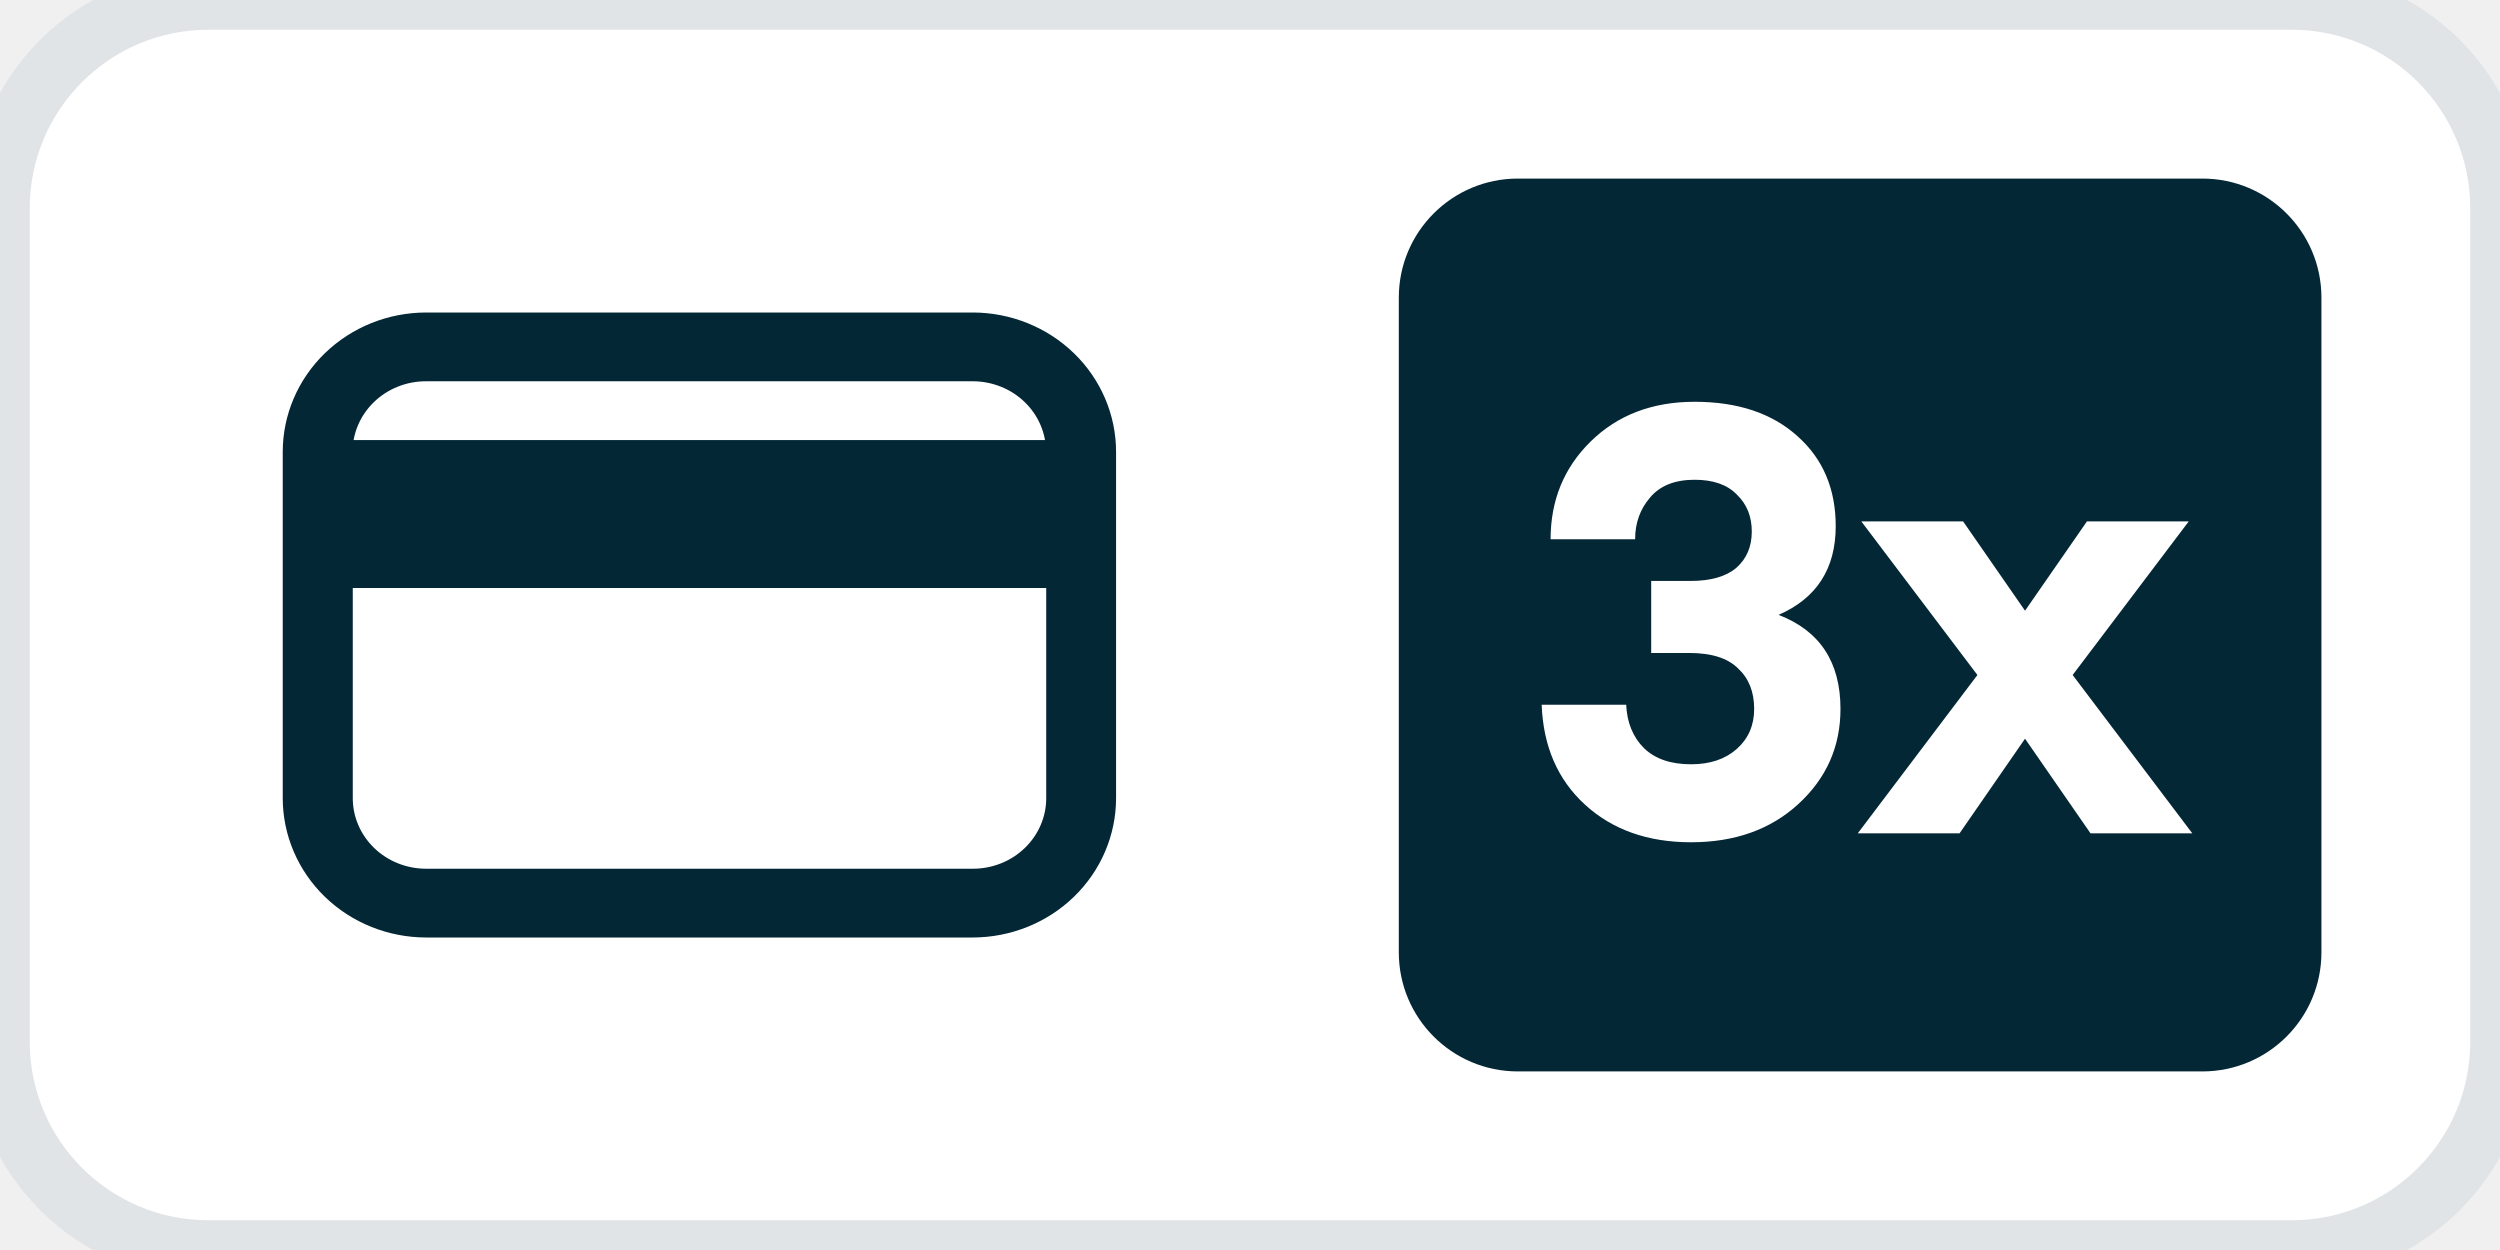
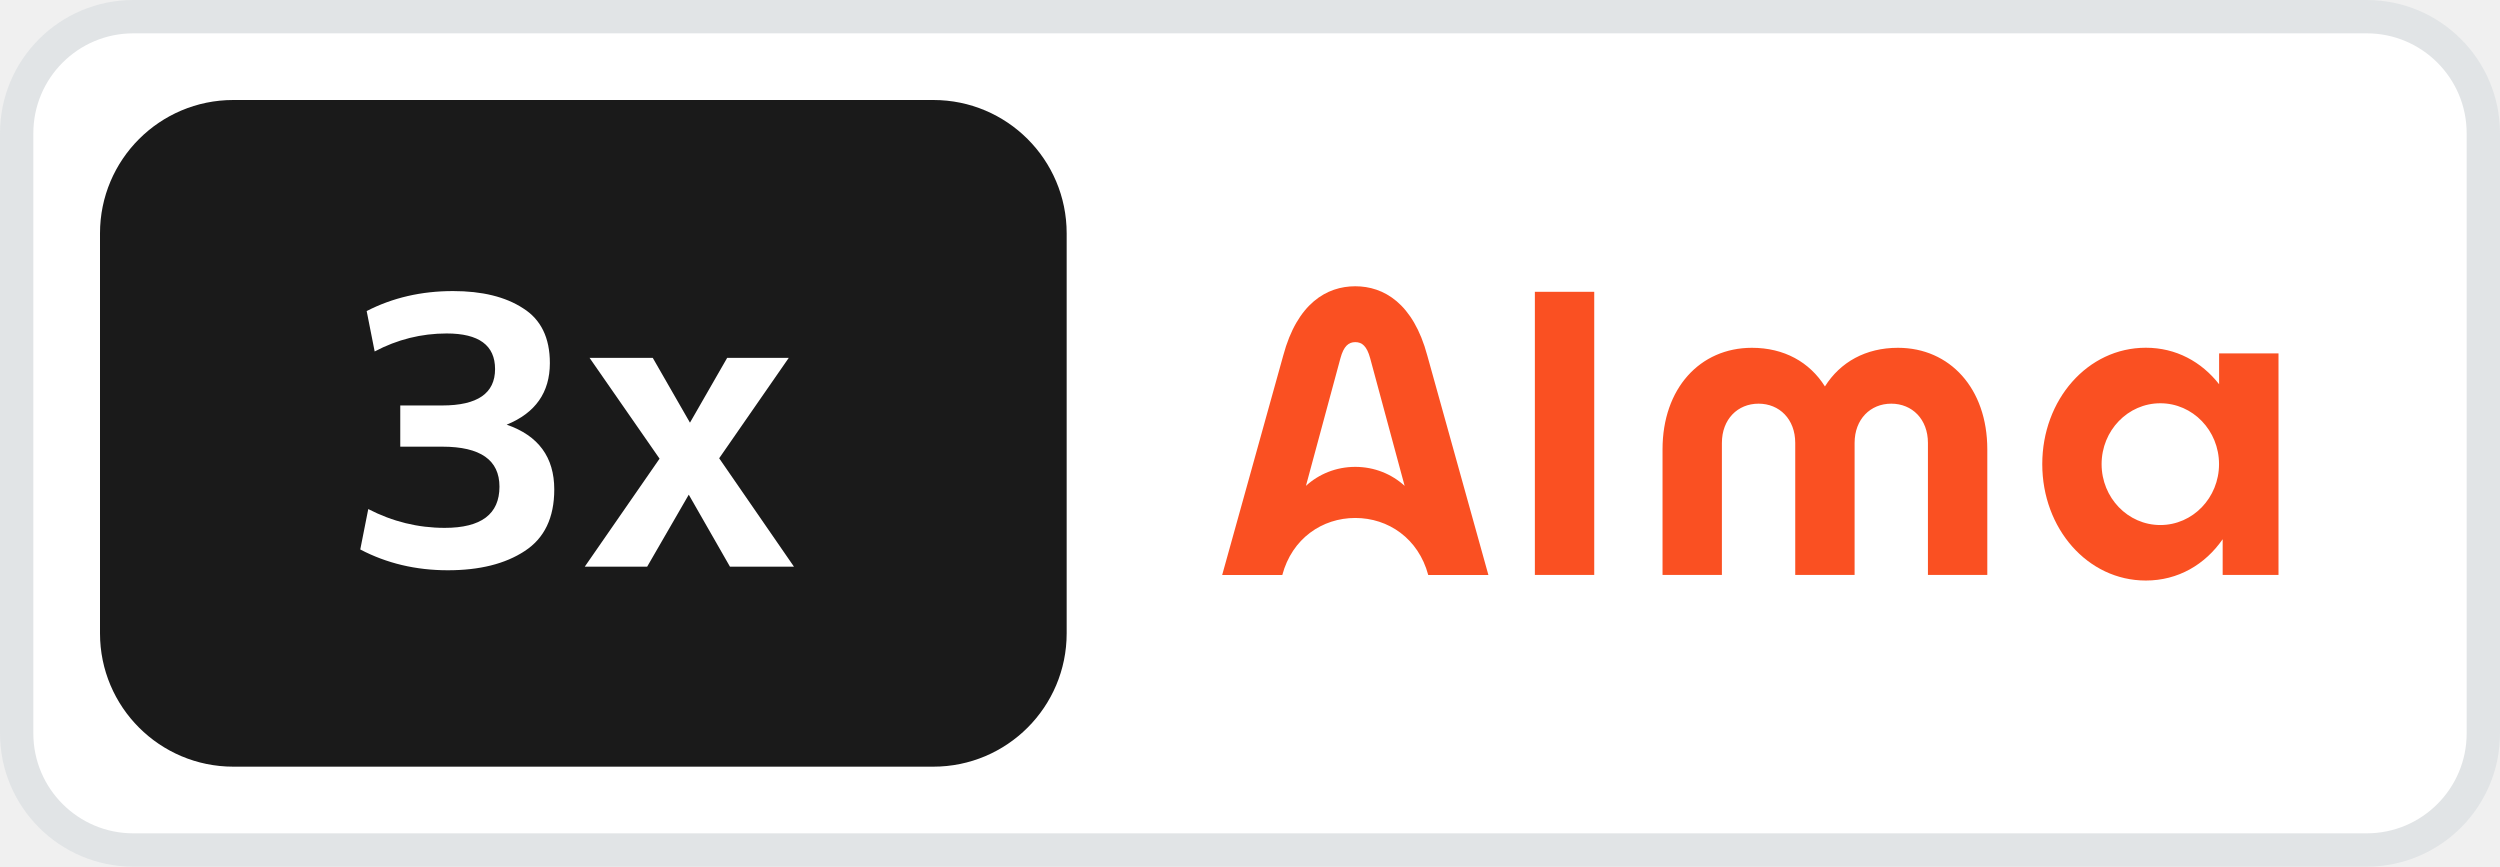
- <svg xmlns="http://www.w3.org/2000/svg" width="84" height="42" viewBox="0 0 84 42" fill="none">
-   <path d="M0 7C0 3.134 3.134 0 7 0H77C80.866 0 84 3.134 84 7V35C84 38.866 80.866 42 77 42H7C3.134 42 0 38.866 0 35V7Z" fill="white" />
-   <path d="M32.686 11H14.314C13.169 11.002 12.071 11.444 11.262 12.229C10.453 13.014 9.999 14.078 10 15.188V26.812C9.999 27.922 10.453 28.986 11.262 29.771C12.071 30.556 13.169 30.998 14.314 31H32.686C33.831 30.998 34.929 30.556 35.738 29.771C36.547 28.986 37.001 27.922 37 26.812V15.188C37.001 14.078 36.547 13.014 35.738 12.229C34.929 11.444 33.831 11.002 32.686 11ZM14.314 12.311H32.686C33.075 12.311 33.461 12.386 33.821 12.531C34.18 12.675 34.507 12.887 34.782 13.155C35.057 13.422 35.275 13.739 35.423 14.088C35.572 14.437 35.648 14.81 35.647 15.188V15.287H11.347V15.188C11.346 14.81 11.422 14.436 11.571 14.086C11.72 13.737 11.938 13.42 12.214 13.153C12.49 12.885 12.817 12.673 13.177 12.529C13.538 12.384 13.924 12.31 14.314 12.311ZM32.686 29.689H14.314C13.925 29.689 13.539 29.614 13.179 29.469C12.82 29.325 12.493 29.113 12.218 28.845C11.943 28.578 11.725 28.261 11.577 27.912C11.428 27.563 11.352 27.19 11.353 26.812V19.256H35.653V26.812C35.654 27.19 35.578 27.564 35.429 27.913C35.28 28.263 35.062 28.58 34.786 28.847C34.51 29.115 34.183 29.327 33.823 29.471C33.462 29.616 33.076 29.69 32.686 29.689Z" fill="#042736" stroke="#042736" />
-   <rect x="47" y="6" width="31" height="30" rx="4" fill="#042736" />
-   <path d="M55.48 21.94V19.52H56.8C57.48 19.52 57.993 19.373 58.34 19.08C58.687 18.773 58.86 18.367 58.86 17.86C58.86 17.353 58.693 16.94 58.36 16.62C58.04 16.287 57.567 16.12 56.94 16.12C56.273 16.12 55.773 16.32 55.44 16.72C55.107 17.107 54.94 17.573 54.94 18.12H52.1C52.1 16.813 52.547 15.72 53.44 14.84C54.347 13.947 55.513 13.5 56.94 13.5C58.393 13.5 59.547 13.887 60.4 14.66C61.253 15.42 61.68 16.427 61.68 17.68C61.68 19.107 61.04 20.1 59.76 20.66C61.147 21.193 61.84 22.247 61.84 23.82C61.84 25.087 61.367 26.153 60.42 27.02C59.487 27.873 58.287 28.3 56.82 28.3C55.367 28.3 54.18 27.88 53.26 27.04C52.34 26.2 51.853 25.08 51.8 23.68H54.64C54.667 24.28 54.867 24.767 55.24 25.14C55.613 25.5 56.14 25.68 56.82 25.68C57.46 25.68 57.973 25.507 58.36 25.16C58.747 24.813 58.94 24.367 58.94 23.82C58.94 23.247 58.76 22.793 58.4 22.46C58.053 22.113 57.507 21.94 56.76 21.94H55.48ZM73.541 17.52L69.641 22.68L73.661 28H70.241L68.041 24.82L65.841 28H62.421L66.441 22.68L62.541 17.52H65.961L68.041 20.52L70.121 17.52H73.541Z" fill="white" />
-   <path d="M7 1H77V-1H7V1ZM83 7V35H85V7H83ZM77 41H7V43H77V41ZM1 35V7H-1V35H1ZM7 41C3.686 41 1 38.314 1 35H-1C-1 39.418 2.582 43 7 43V41ZM83 35C83 38.314 80.314 41 77 41V43C81.418 43 85 39.418 85 35H83ZM77 1C80.314 1 83 3.686 83 7H85C85 2.582 81.418 -1 77 -1V1ZM7 -1C2.582 -1 -1 2.582 -1 7H1C1 3.686 3.686 1 7 1V-1Z" fill="#E1E4E6" />
+ <svg xmlns="http://www.w3.org/2000/svg" width="75" height="26" viewBox="0 0 75 26" fill="none">
+   <rect x="0.5" y="0.5" width="74" height="25" rx="3.5" fill="white" />
+   <rect x="3" y="3" width="29" height="20" rx="4" fill="#1A1A1A" />
+   <path d="M10.808 16.484L11.048 15.272C11.776 15.648 12.54 15.836 13.34 15.836C14.436 15.836 14.984 15.424 14.984 14.6C14.984 13.8 14.412 13.4 13.268 13.4H12.008V12.164H13.268C14.324 12.164 14.852 11.8 14.852 11.072C14.852 10.36 14.368 10.004 13.4 10.004C12.64 10.004 11.92 10.184 11.24 10.544L11 9.332C11.776 8.932 12.64 8.732 13.592 8.732C14.464 8.732 15.164 8.904 15.692 9.248C16.228 9.584 16.496 10.132 16.496 10.892C16.496 11.772 16.064 12.388 15.2 12.74C16.152 13.068 16.628 13.716 16.628 14.684C16.628 15.532 16.332 16.148 15.74 16.532C15.156 16.916 14.388 17.108 13.436 17.108C12.476 17.108 11.6 16.9 10.808 16.484ZM19.415 17H17.543L19.787 13.76L17.687 10.736H19.583L20.699 12.68L21.815 10.736H23.663L21.575 13.748L23.819 17H21.899L20.663 14.84L19.415 17Z" fill="white" />
+   <path d="M66.573 10.601V11.527C66.046 10.853 65.282 10.432 64.375 10.432C62.625 10.432 61.268 11.995 61.268 13.924C61.268 15.853 62.625 17.416 64.375 17.416C65.346 17.416 66.153 16.935 66.68 16.177V17.249H68.355V10.601H66.573ZM64.81 15.751C63.837 15.751 63.048 14.933 63.048 13.924C63.048 12.915 63.837 12.098 64.81 12.098C65.783 12.098 66.571 12.915 66.571 13.924C66.571 14.933 65.783 15.751 64.81 15.751ZM46.046 8.755H47.827V17.248H46.046V8.755ZM49.876 13.48C49.876 11.652 51 10.434 52.557 10.434C53.523 10.434 54.287 10.862 54.748 11.593C55.209 10.862 55.972 10.434 56.938 10.434C58.495 10.434 59.619 11.652 59.619 13.48V17.249H57.838V13.288C57.838 12.575 57.364 12.11 56.738 12.11C56.112 12.11 55.638 12.576 55.638 13.288V17.249H53.857V13.288C53.857 12.575 53.383 12.11 52.757 12.11C52.131 12.11 51.657 12.576 51.657 13.288V17.249H49.876V13.48ZM42.82 10.67C42.398 9.093 41.507 8.588 40.658 8.588C39.809 8.588 38.917 9.093 38.496 10.67L36.665 17.25H38.469C38.763 16.151 39.669 15.539 40.658 15.539C41.647 15.539 42.553 16.152 42.847 17.25H44.652L42.82 10.67ZM40.658 14.006C40.083 14.006 39.563 14.223 39.178 14.576L40.213 10.747C40.312 10.381 40.459 10.264 40.659 10.264C40.859 10.264 41.006 10.381 41.105 10.747L42.139 14.576C41.755 14.223 41.233 14.006 40.658 14.006Z" fill="#FA5022" />
+   <rect x="0.5" y="0.5" width="74" height="25" rx="3.5" stroke="#E1E4E6" />
</svg>
